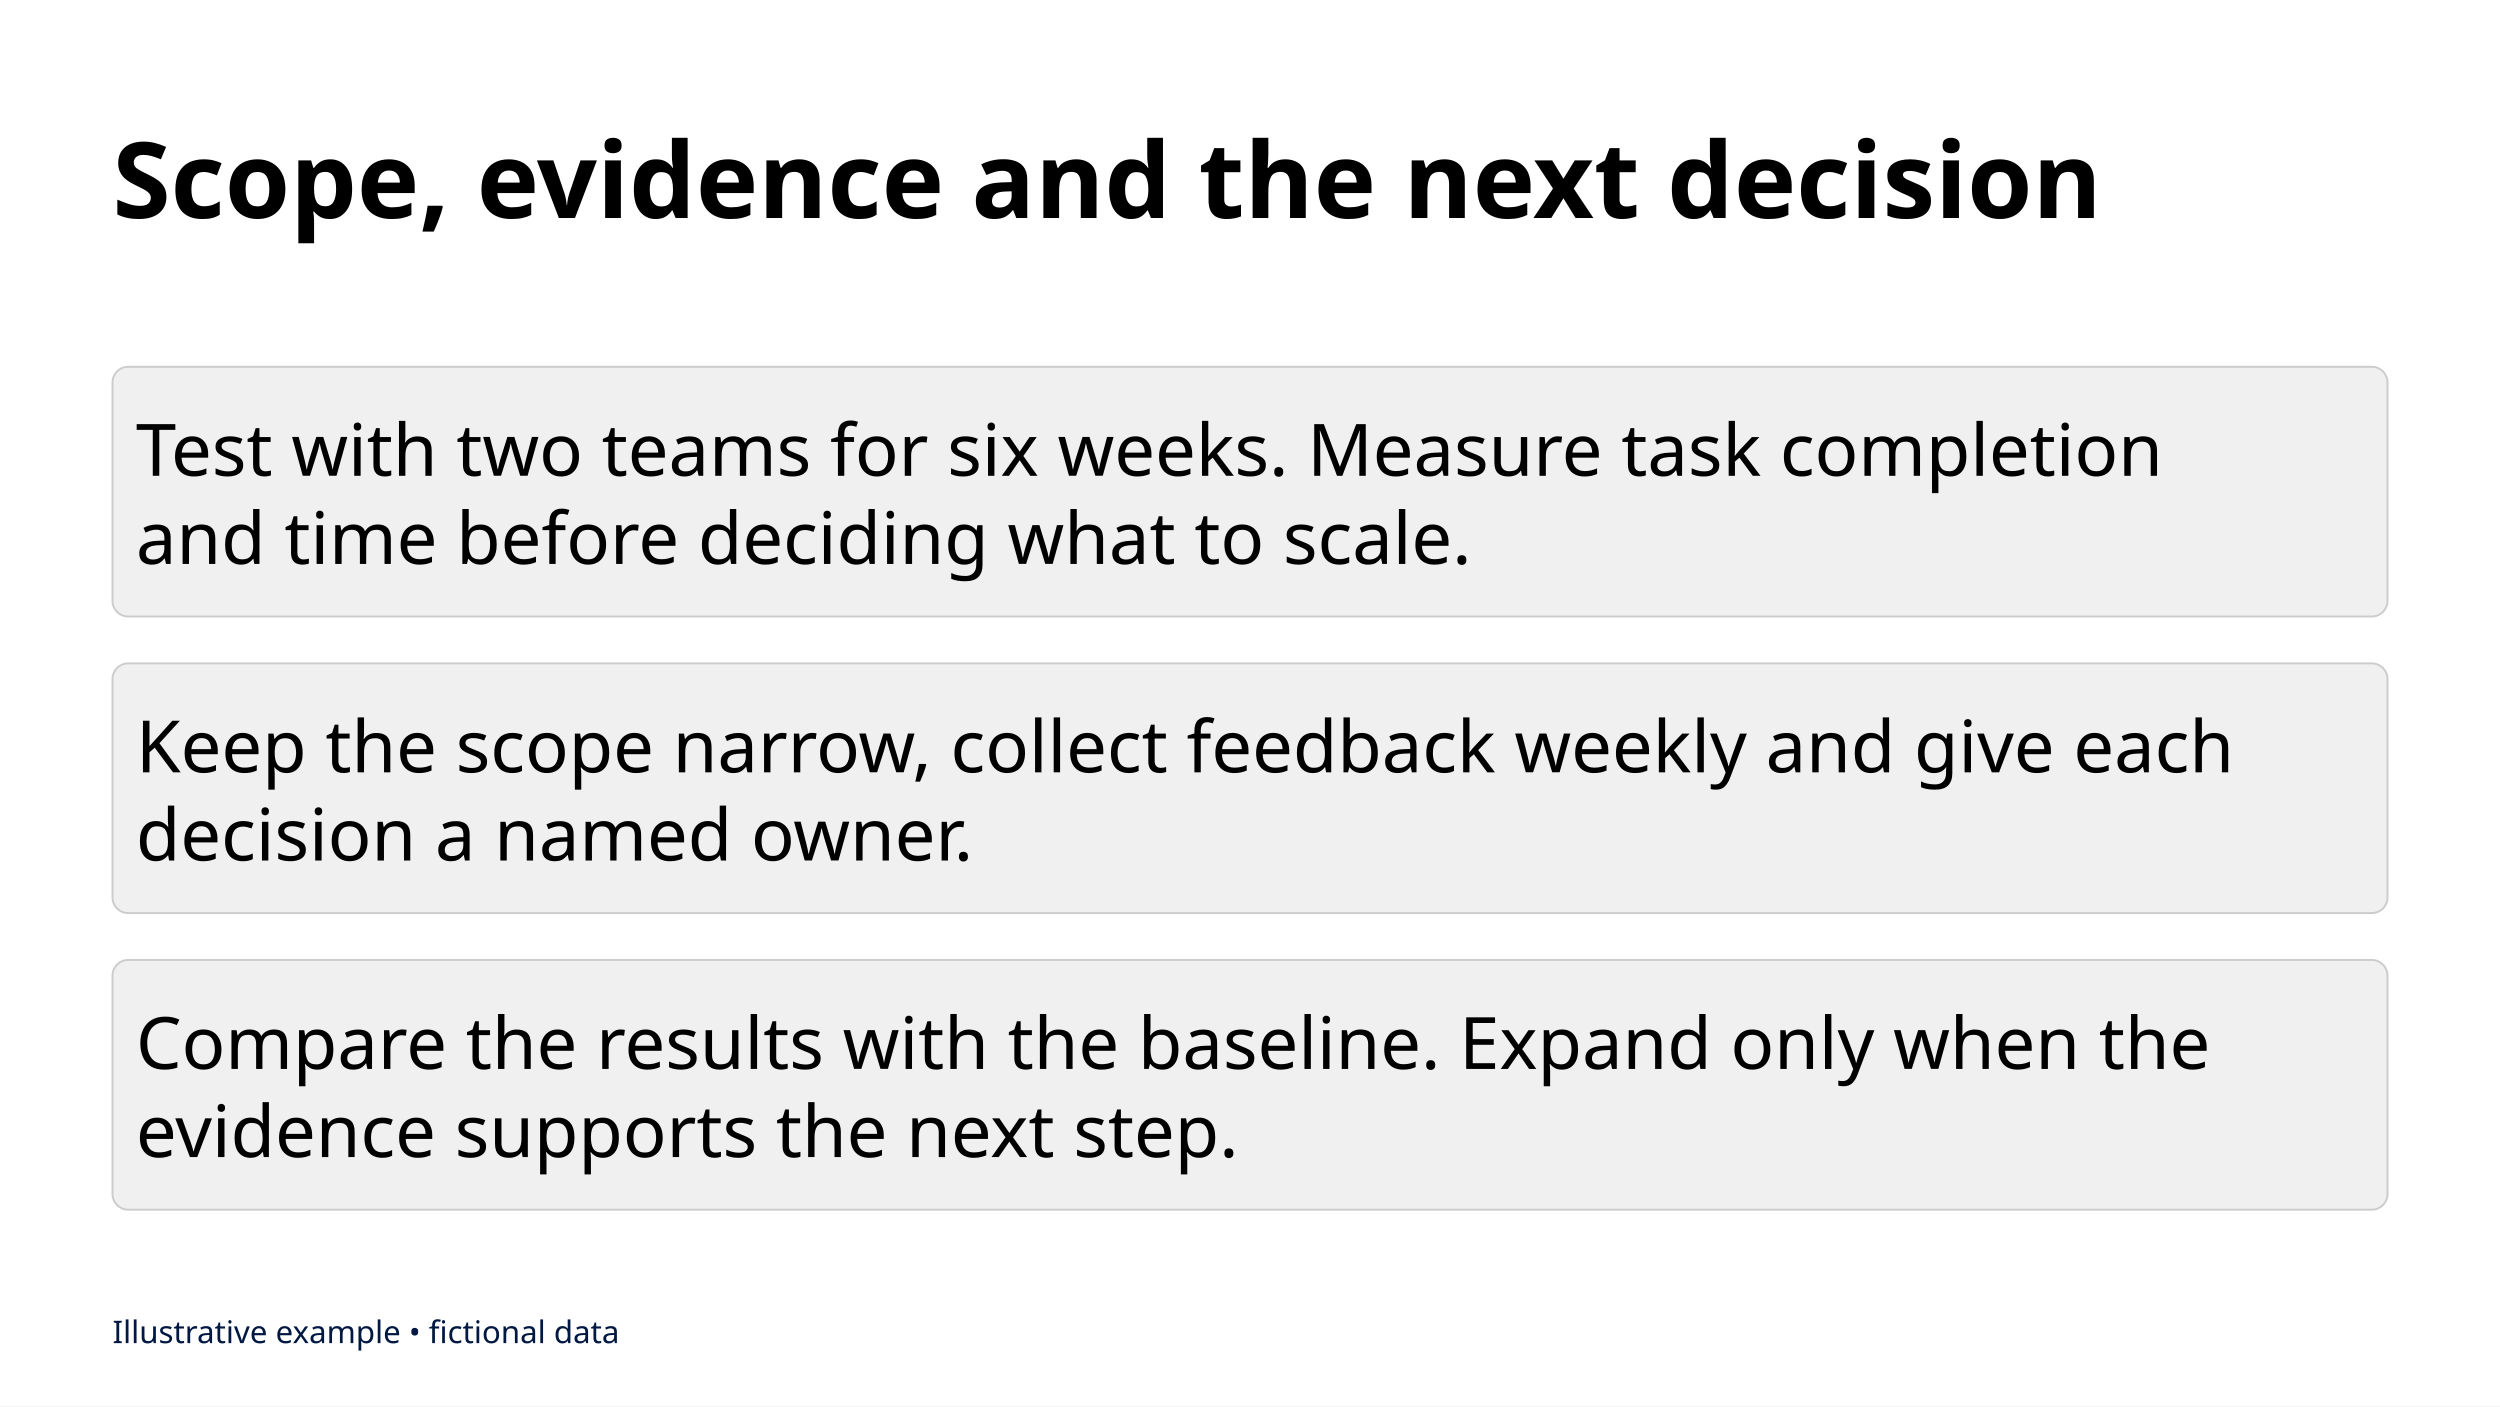
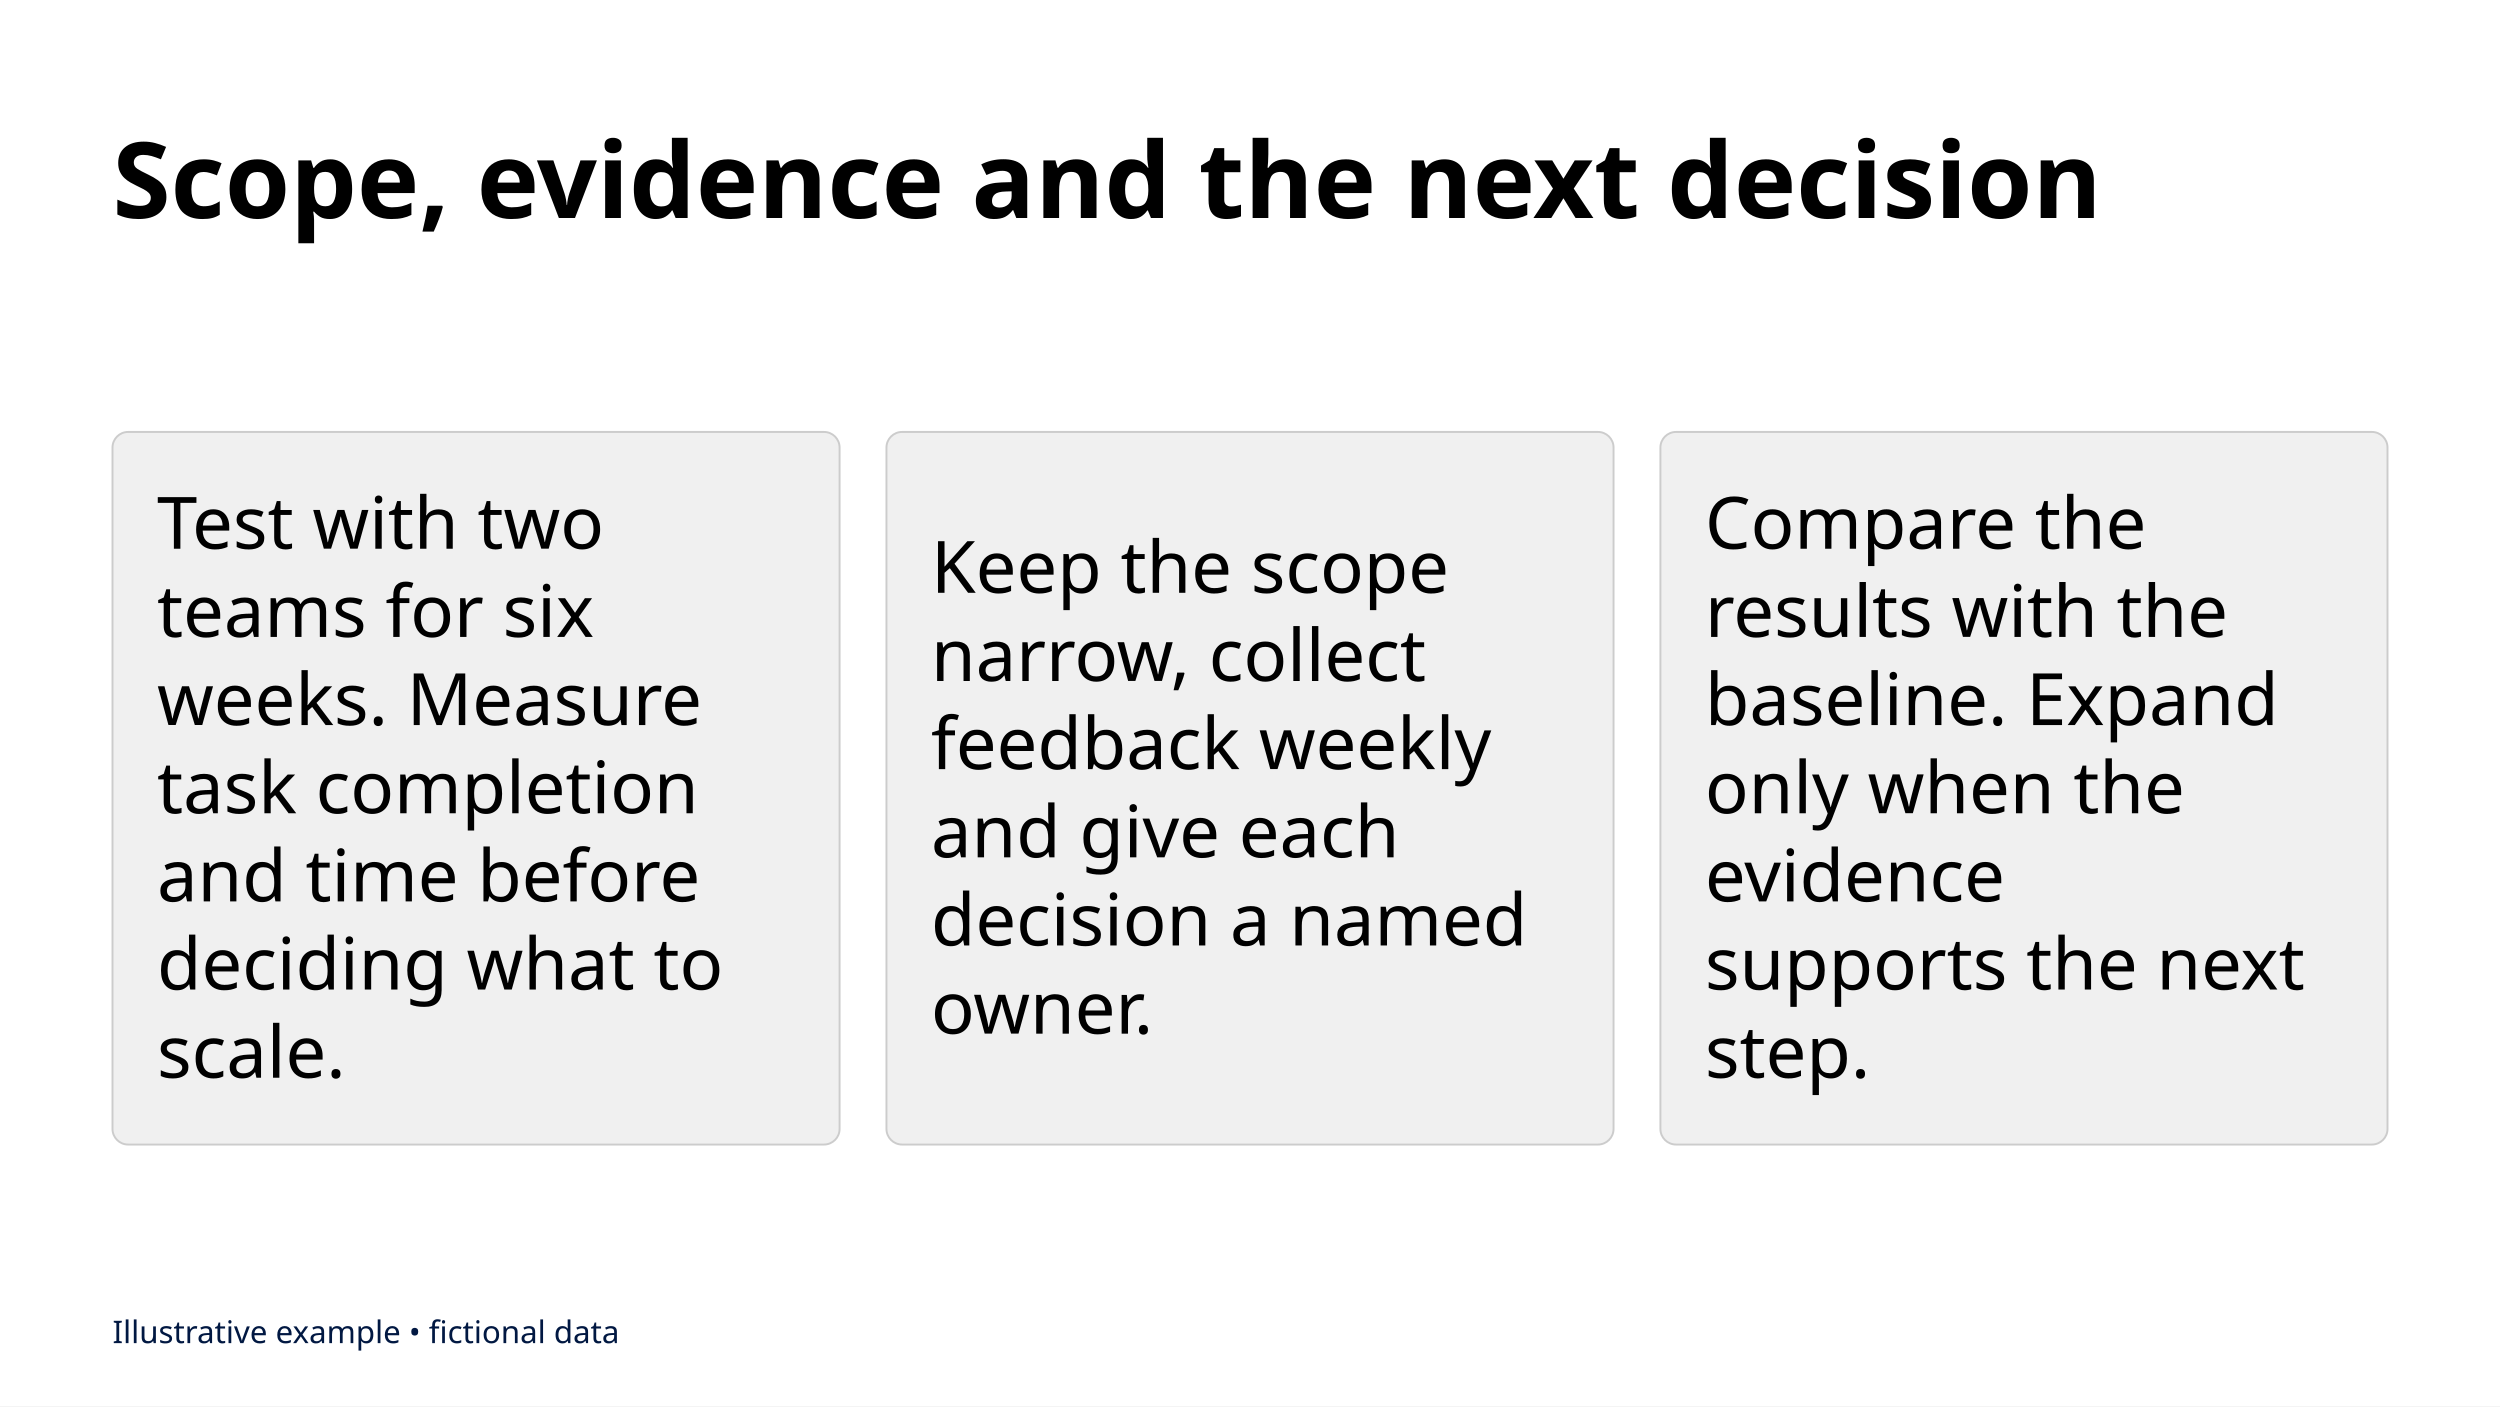
<svg xmlns="http://www.w3.org/2000/svg" aria-label="Scope, evidence and the next decision" aria-roledescription="slide" height="720" role="group" viewBox="0 0 1280 720" width="1280">
  <rect aria-hidden="true" fill="#FFFFFF" height="720" opacity="1" width="1280" x="0" y="0" />
  <g>
    <text fill="#000000" font-family="Aptos Display, sans-serif" font-size="54" font-weight="700" style="white-space:pre" text-anchor="start" x="57.6" xml:space="preserve" y="111.6">Scope, evidence and the next decision</text>
  </g>
-   <rect aria-hidden="true" fill="#F0F0F0" height="127.85" rx="8" stroke="#CCCCCC" width="1164.8" x="57.6" y="187.805" />
+   <rect aria-hidden="true" fill="#F0F0F0" height="364.853" rx="8" stroke="#CCCCCC" width="372.267" x="57.6" y="221.154" />
  <g>
-     <text fill="#000000" font-family="Aptos, sans-serif" font-size="37" font-weight="400" style="white-space:pre" text-anchor="start" x="69.6" xml:space="preserve" y="243.59">Test with two teams for six weeks. Measure task completion </text>
-     <text fill="#000000" font-family="Aptos, sans-serif" font-size="37" font-weight="400" style="white-space:pre" text-anchor="start" x="69.6" xml:space="preserve" y="288.73">and time before deciding what to scale.</text>
+     <text fill="#000000" font-family="Aptos, sans-serif" font-size="37" font-weight="400" style="white-space:pre" text-anchor="start" x="80.403" xml:space="preserve" y="280.957">Test with two </text>
+     <text fill="#000000" font-family="Aptos, sans-serif" font-size="37" font-weight="400" style="white-space:pre" text-anchor="start" x="80.403" xml:space="preserve" y="326.097">teams for six </text>
+     <text fill="#000000" font-family="Aptos, sans-serif" font-size="37" font-weight="400" style="white-space:pre" text-anchor="start" x="80.403" xml:space="preserve" y="371.237">weeks. Measure </text>
+     <text fill="#000000" font-family="Aptos, sans-serif" font-size="37" font-weight="400" style="white-space:pre" text-anchor="start" x="80.403" xml:space="preserve" y="416.377">task completion </text>
+     <text fill="#000000" font-family="Aptos, sans-serif" font-size="37" font-weight="400" style="white-space:pre" text-anchor="start" x="80.403" xml:space="preserve" y="461.517">and time before </text>
+     <text fill="#000000" font-family="Aptos, sans-serif" font-size="37" font-weight="400" style="white-space:pre" text-anchor="start" x="80.403" xml:space="preserve" y="506.657">deciding what to </text>
+     <text fill="#000000" font-family="Aptos, sans-serif" font-size="37" font-weight="400" style="white-space:pre" text-anchor="start" x="80.403" xml:space="preserve" y="551.797">scale.</text>
  </g>
-   <rect aria-hidden="true" fill="#F0F0F0" height="127.85" rx="8" stroke="#CCCCCC" width="1164.8" x="57.6" y="339.655" />
+   <rect aria-hidden="true" fill="#F0F0F0" height="364.853" rx="8" stroke="#CCCCCC" width="372.267" x="453.867" y="221.154" />
  <g>
-     <text fill="#000000" font-family="Aptos, sans-serif" font-size="37" font-weight="400" style="white-space:pre" text-anchor="start" x="69.6" xml:space="preserve" y="395.44">Keep the scope narrow, collect feedback weekly and give each </text>
-     <text fill="#000000" font-family="Aptos, sans-serif" font-size="37" font-weight="400" style="white-space:pre" text-anchor="start" x="69.6" xml:space="preserve" y="440.58">decision a named owner.</text>
+     <text fill="#000000" font-family="Aptos, sans-serif" font-size="37" font-weight="400" style="white-space:pre" text-anchor="start" x="476.67" xml:space="preserve" y="303.527">Keep the scope </text>
+     <text fill="#000000" font-family="Aptos, sans-serif" font-size="37" font-weight="400" style="white-space:pre" text-anchor="start" x="476.67" xml:space="preserve" y="348.667">narrow, collect </text>
+     <text fill="#000000" font-family="Aptos, sans-serif" font-size="37" font-weight="400" style="white-space:pre" text-anchor="start" x="476.67" xml:space="preserve" y="393.807">feedback weekly </text>
+     <text fill="#000000" font-family="Aptos, sans-serif" font-size="37" font-weight="400" style="white-space:pre" text-anchor="start" x="476.67" xml:space="preserve" y="438.947">and give each </text>
+     <text fill="#000000" font-family="Aptos, sans-serif" font-size="37" font-weight="400" style="white-space:pre" text-anchor="start" x="476.67" xml:space="preserve" y="484.087">decision a named </text>
+     <text fill="#000000" font-family="Aptos, sans-serif" font-size="37" font-weight="400" style="white-space:pre" text-anchor="start" x="476.67" xml:space="preserve" y="529.227">owner.</text>
  </g>
-   <rect aria-hidden="true" fill="#F0F0F0" height="127.85" rx="8" stroke="#CCCCCC" width="1164.8" x="57.6" y="491.505" />
+   <rect aria-hidden="true" fill="#F0F0F0" height="364.853" rx="8" stroke="#CCCCCC" width="372.267" x="850.133" y="221.154" />
  <g>
-     <text fill="#000000" font-family="Aptos, sans-serif" font-size="37" font-weight="400" style="white-space:pre" text-anchor="start" x="69.6" xml:space="preserve" y="547.29">Compare the results with the baseline. Expand only when the </text>
-     <text fill="#000000" font-family="Aptos, sans-serif" font-size="37" font-weight="400" style="white-space:pre" text-anchor="start" x="69.6" xml:space="preserve" y="592.43">evidence supports the next step.</text>
+     <text fill="#000000" font-family="Aptos, sans-serif" font-size="37" font-weight="400" style="white-space:pre" text-anchor="start" x="872.937" xml:space="preserve" y="280.957">Compare the </text>
+     <text fill="#000000" font-family="Aptos, sans-serif" font-size="37" font-weight="400" style="white-space:pre" text-anchor="start" x="872.937" xml:space="preserve" y="326.097">results with the </text>
+     <text fill="#000000" font-family="Aptos, sans-serif" font-size="37" font-weight="400" style="white-space:pre" text-anchor="start" x="872.937" xml:space="preserve" y="371.237">baseline. Expand </text>
+     <text fill="#000000" font-family="Aptos, sans-serif" font-size="37" font-weight="400" style="white-space:pre" text-anchor="start" x="872.937" xml:space="preserve" y="416.377">only when the </text>
+     <text fill="#000000" font-family="Aptos, sans-serif" font-size="37" font-weight="400" style="white-space:pre" text-anchor="start" x="872.937" xml:space="preserve" y="461.517">evidence </text>
+     <text fill="#000000" font-family="Aptos, sans-serif" font-size="37" font-weight="400" style="white-space:pre" text-anchor="start" x="872.937" xml:space="preserve" y="506.657">supports the next </text>
+     <text fill="#000000" font-family="Aptos, sans-serif" font-size="37" font-weight="400" style="white-space:pre" text-anchor="start" x="872.937" xml:space="preserve" y="551.797">step.</text>
  </g>
  <g />
  <g>
    <g>
      <g>
        <text fill="#011842" font-family="Aptos, sans-serif" font-size="16" font-weight="400" style="white-space:pre" text-anchor="start" x="57.6" xml:space="preserve" y="687.68">Illustrative example • fictional data</text>
      </g>
    </g>
  </g>
</svg>
